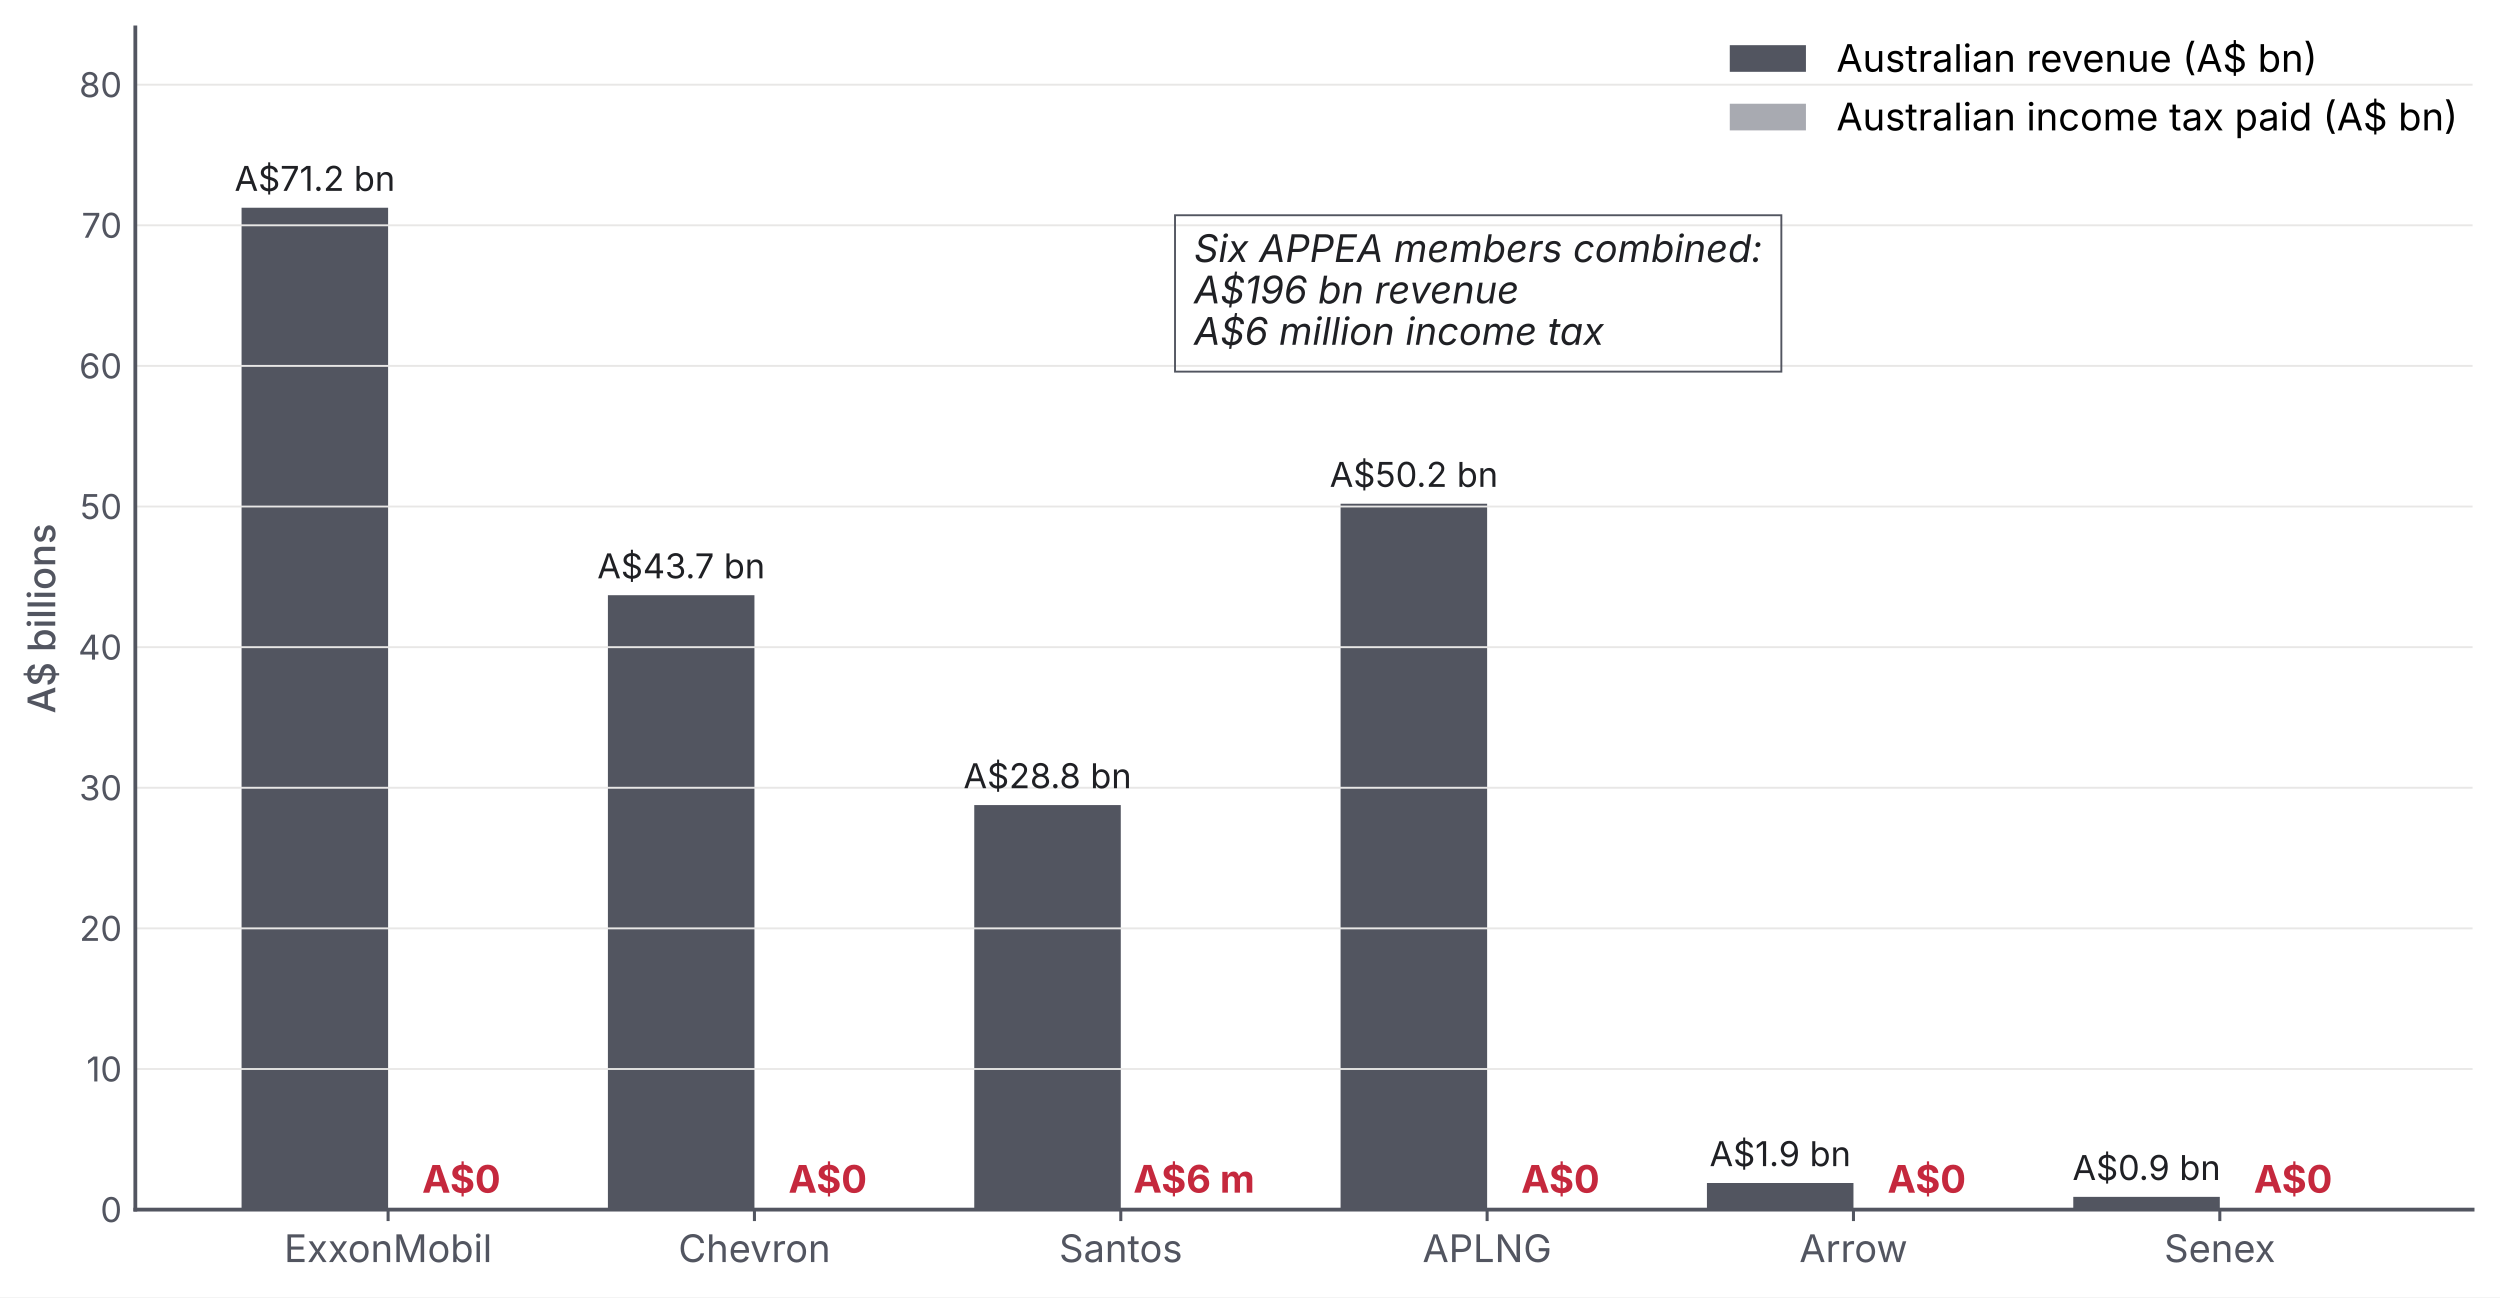
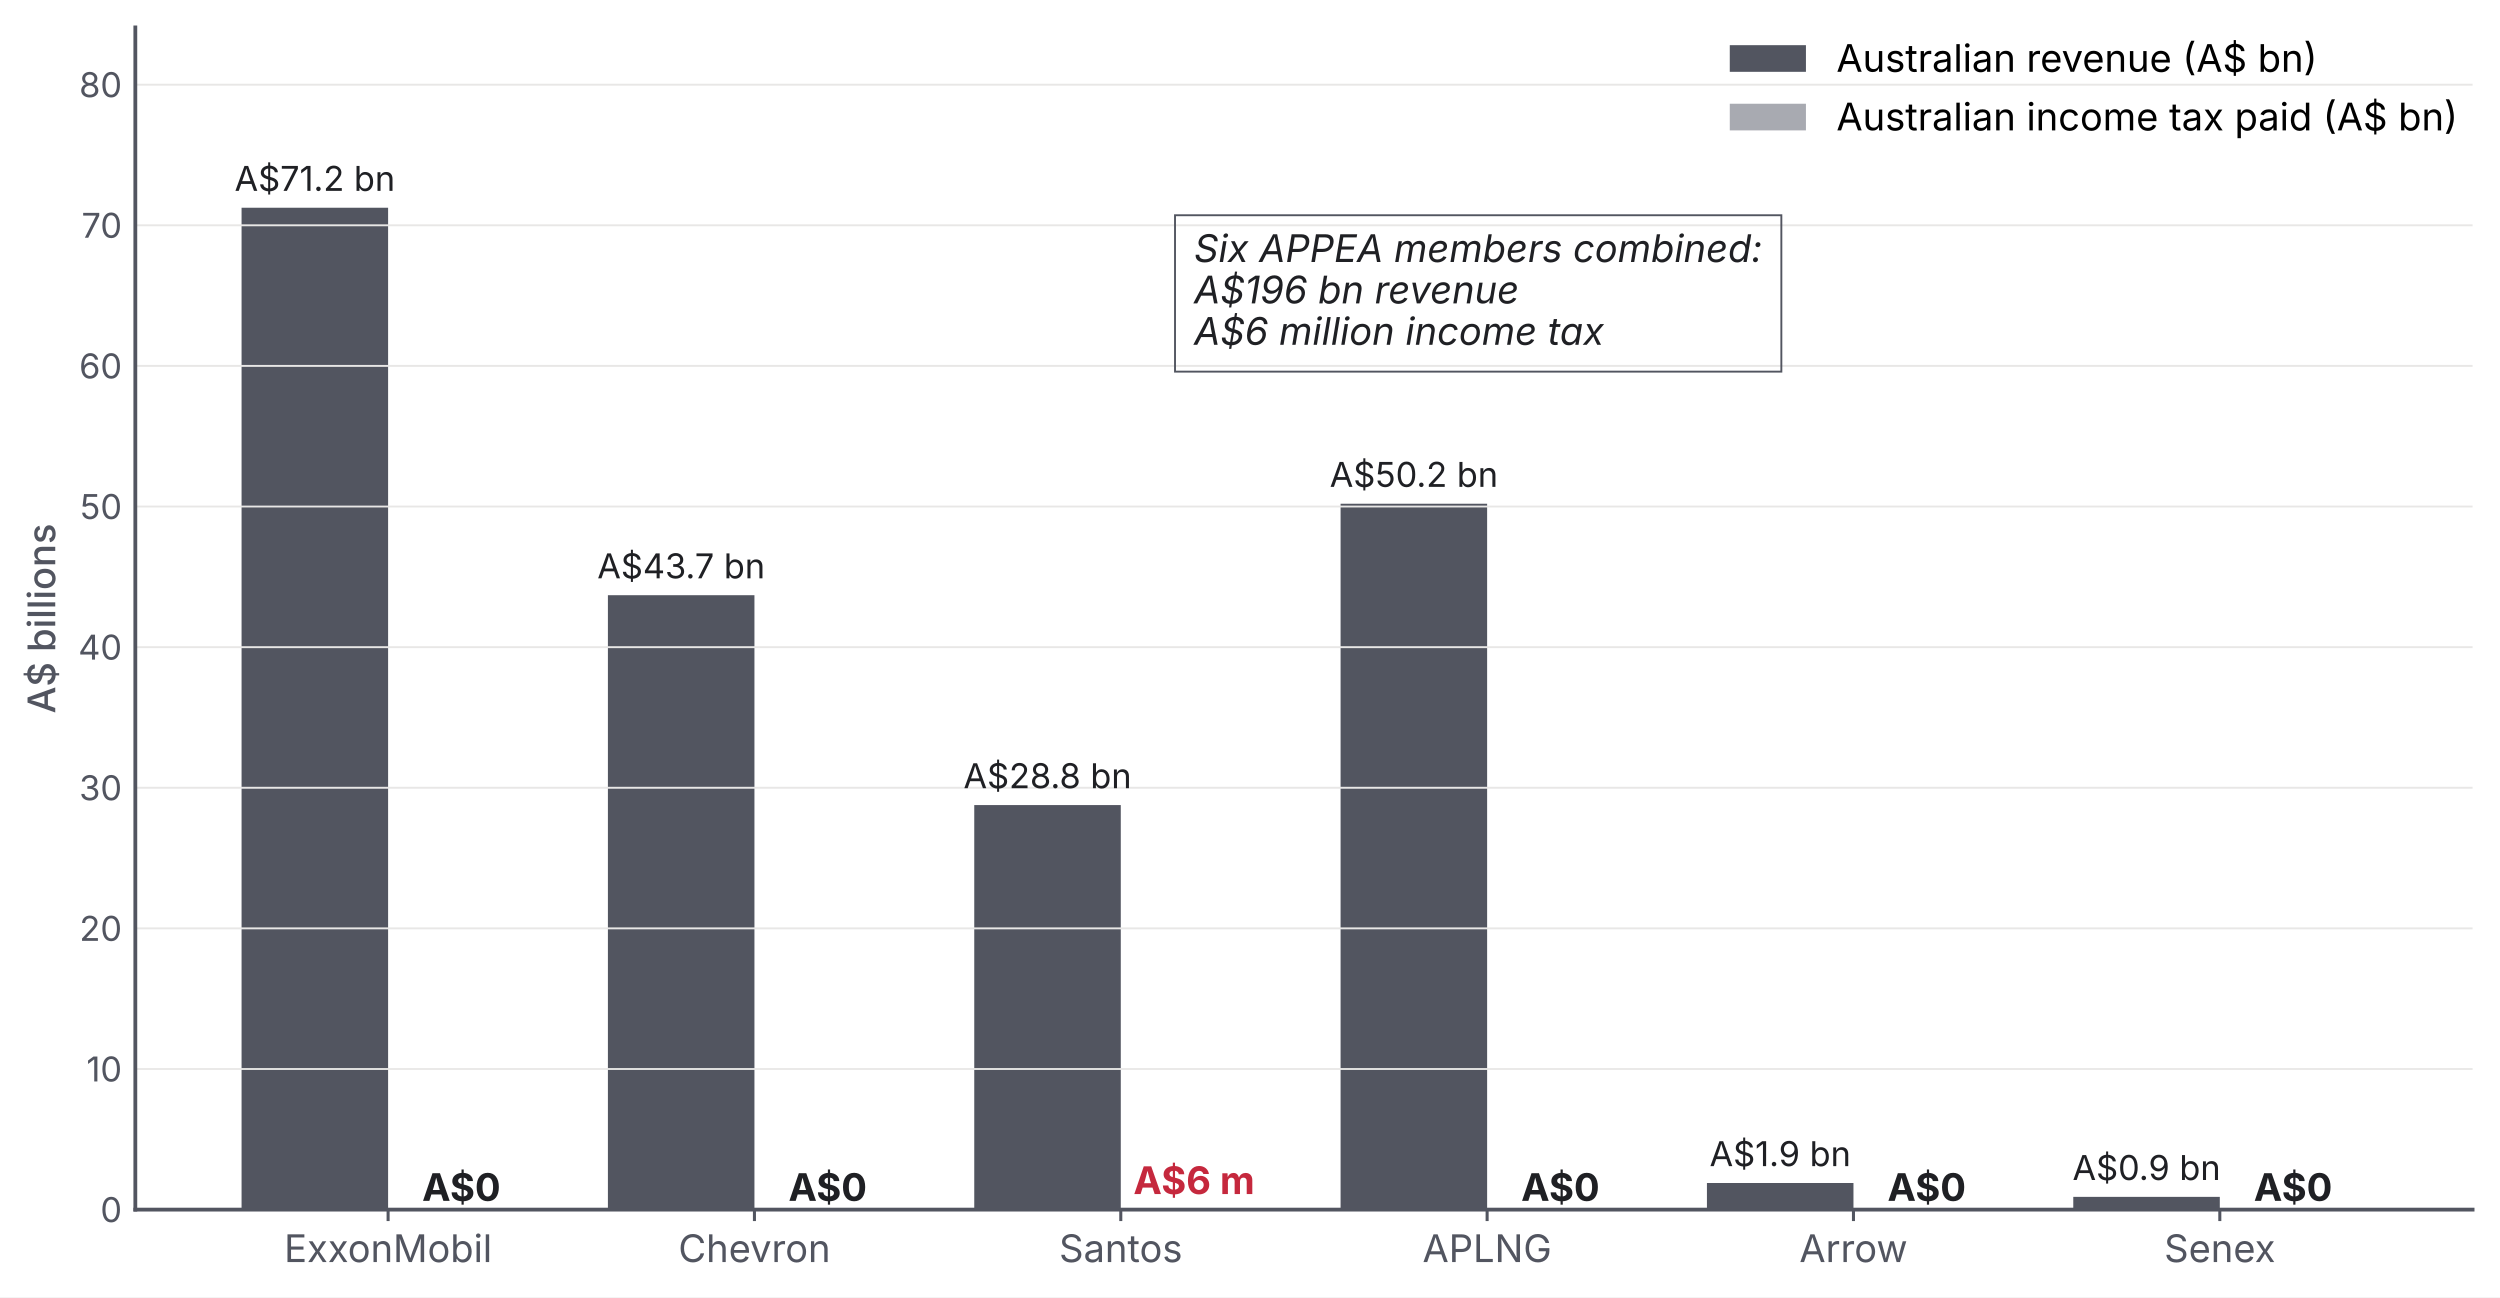
<svg xmlns="http://www.w3.org/2000/svg" xmlns:xlink="http://www.w3.org/1999/xlink" width="656.539pt" height="340.68pt" viewBox="0 0 656.539 340.68" version="1.1">
  <defs>
    <style type="text/css">*{stroke-linejoin: round; stroke-linecap: butt}</style>
  </defs>
  <g id="figure_1">
    <g id="patch_1">
-       <path d="M 0 340.68 L 656.539 340.68 L 656.539 0 L 0 0 z " style="fill: #ffffff" />
+       <path d="M 0 340.68  L 656.539 340.68  L 656.539 0  L 0 0  z " style="fill: #ffffff" />
    </g>
    <g id="axes_1">
      <g id="patch_2">
-         <path d="M 35.539 317.664 L 649.339 317.664 L 649.339 7.2 L 35.539 7.2 z " style="fill: #ffffff" />
+         <path d="M 35.539 317.664  L 649.339 317.664  L 649.339 7.2  L 35.539 7.2  z " style="fill: #ffffff" />
      </g>
      <g id="patch_3">
-         <path d="M 63.439 317.664 L 101.922 317.664 L 101.922 54.559 L 63.439 54.559 z " clip-path="url(#p38e6257f8c)" style="fill: #525560" />
+         <path d="M 63.439 317.664  L 101.922 317.664  L 101.922 54.559  L 63.439 54.559  z " clip-path="url(#pe94ff2c935)" style="fill: #525560" />
      </g>
      <g id="patch_4">
-         <path d="M 159.646 317.664 L 198.128 317.664 L 198.128 156.307 L 159.646 156.307 z " clip-path="url(#p38e6257f8c)" style="fill: #525560" />
+         <path d="M 159.646 317.664  L 198.128 317.664  L 198.128 156.307  L 159.646 156.307  z " clip-path="url(#pe94ff2c935)" style="fill: #525560" />
      </g>
      <g id="patch_5">
-         <path d="M 255.853 317.664 L 294.335 317.664 L 294.335 211.418 L 255.853 211.418 z " clip-path="url(#p38e6257f8c)" style="fill: #525560" />
+         <path d="M 255.853 317.664  L 294.335 317.664  L 294.335 211.418  L 255.853 211.418  z " clip-path="url(#pe94ff2c935)" style="fill: #525560" />
      </g>
      <g id="patch_6">
-         <path d="M 352.059 317.664 L 390.542 317.664 L 390.542 132.285 L 352.059 132.285 z " clip-path="url(#p38e6257f8c)" style="fill: #525560" />
+         <path d="M 352.059 317.664  L 390.542 317.664  L 390.542 132.285  L 352.059 132.285  z " clip-path="url(#pe94ff2c935)" style="fill: #525560" />
      </g>
      <g id="patch_7">
-         <path d="M 448.266 317.664 L 486.749 317.664 L 486.749 310.67 L 448.266 310.67 z " clip-path="url(#p38e6257f8c)" style="fill: #525560" />
+         <path d="M 448.266 317.664  L 486.749 317.664  L 486.749 310.67  L 448.266 310.67  z " clip-path="url(#pe94ff2c935)" style="fill: #525560" />
      </g>
      <g id="patch_8">
-         <path d="M 544.473 317.664 L 582.956 317.664 L 582.956 314.318 L 544.473 314.318 z " clip-path="url(#p38e6257f8c)" style="fill: #525560" />
+         <path d="M 544.473 317.664  L 582.956 317.664  L 582.956 314.318  L 544.473 314.318  z " clip-path="url(#pe94ff2c935)" style="fill: #525560" />
      </g>
      <g id="patch_9">
-         <path d="M 101.922 317.664 L 140.404 317.664 L 140.404 317.664 L 101.922 317.664 z " clip-path="url(#p38e6257f8c)" style="fill: #a8aab1" />
+         <path d="M 101.922 317.664  L 140.404 317.664  L 140.404 317.664  L 101.922 317.664  z " clip-path="url(#pe94ff2c935)" style="fill: #a8aab1" />
      </g>
      <g id="patch_10">
-         <path d="M 198.128 317.664 L 236.611 317.664 L 236.611 317.664 L 198.128 317.664 z " clip-path="url(#p38e6257f8c)" style="fill: #a8aab1" />
+         <path d="M 198.128 317.664  L 236.611 317.664  L 236.611 317.664  L 198.128 317.664  z " clip-path="url(#pe94ff2c935)" style="fill: #a8aab1" />
      </g>
      <g id="patch_11">
-         <path d="M 294.335 317.664 L 332.818 317.664 L 332.818 317.642 L 294.335 317.642 z " clip-path="url(#p38e6257f8c)" style="fill: #a8aab1" />
+         <path d="M 294.335 317.664  L 332.818 317.664  L 332.818 317.642  L 294.335 317.642  z " clip-path="url(#pe94ff2c935)" style="fill: #a8aab1" />
      </g>
      <g id="patch_12">
-         <path d="M 390.542 317.664 L 429.025 317.664 L 429.025 317.664 L 390.542 317.664 z " clip-path="url(#p38e6257f8c)" style="fill: #a8aab1" />
+         <path d="M 390.542 317.664  L 429.025 317.664  L 429.025 317.664  L 390.542 317.664  z " clip-path="url(#pe94ff2c935)" style="fill: #a8aab1" />
      </g>
      <g id="patch_13">
-         <path d="M 486.749 317.664 L 525.232 317.664 L 525.232 317.664 L 486.749 317.664 z " clip-path="url(#p38e6257f8c)" style="fill: #a8aab1" />
+         <path d="M 486.749 317.664  L 525.232 317.664  L 525.232 317.664  L 486.749 317.664  z " clip-path="url(#pe94ff2c935)" style="fill: #a8aab1" />
      </g>
      <g id="patch_14">
-         <path d="M 582.956 317.664 L 621.439 317.664 L 621.439 317.664 L 582.956 317.664 z " clip-path="url(#p38e6257f8c)" style="fill: #a8aab1" />
+         <path d="M 582.956 317.664  L 621.439 317.664  L 621.439 317.664  L 582.956 317.664  z " clip-path="url(#pe94ff2c935)" style="fill: #a8aab1" />
      </g>
      <g id="matplotlib.axis_1">
        <g id="xtick_1">
          <g id="line2d_1">
            <defs>
-               <path id="m58934a2094" d="M 0 0 L 0 3 " style="stroke: #525560; stroke-width: 0.8" />
+               <path id="m28dbdccb04" d="M 0 0  L 0 3  " style="stroke: #525560; stroke-width: 0.8" />
            </defs>
            <g>
-               <use xlink:href="#m58934a2094" x="101.922" y="317.664" style="fill: #525560; stroke: #525560; stroke-width: 0.8" />
+               <use xlink:href="#m28dbdccb04" x="101.922" y="317.664" style="fill: #525560; stroke: #525560; stroke-width: 0.8" />
            </g>
          </g>
          <g id="text_1">
            <text style="font-size: 10px; font-family: 'Inter', 'Helvetica Neue', 'Helvetica', 'Arial', 'DejaVu Sans'; text-anchor: middle; fill: #525560" x="101.922" y="331.439" transform="rotate(-0 101.9215 331.439)">ExxonMobil</text>
          </g>
        </g>
        <g id="xtick_2">
          <g id="line2d_2">
            <g>
-               <use xlink:href="#m58934a2094" x="198.128" y="317.664" style="fill: #525560; stroke: #525560; stroke-width: 0.8" />
+               <use xlink:href="#m28dbdccb04" x="198.128" y="317.664" style="fill: #525560; stroke: #525560; stroke-width: 0.8" />
            </g>
          </g>
          <g id="text_2">
            <text style="font-size: 10px; font-family: 'Inter', 'Helvetica Neue', 'Helvetica', 'Arial', 'DejaVu Sans'; text-anchor: middle; fill: #525560" x="198.128" y="331.439" transform="rotate(-0 198.1284 331.439)">Chevron</text>
          </g>
        </g>
        <g id="xtick_3">
          <g id="line2d_3">
            <g>
-               <use xlink:href="#m58934a2094" x="294.335" y="317.664" style="fill: #525560; stroke: #525560; stroke-width: 0.8" />
+               <use xlink:href="#m28dbdccb04" x="294.335" y="317.664" style="fill: #525560; stroke: #525560; stroke-width: 0.8" />
            </g>
          </g>
          <g id="text_3">
            <text style="font-size: 10px; font-family: 'Inter', 'Helvetica Neue', 'Helvetica', 'Arial', 'DejaVu Sans'; text-anchor: middle; fill: #525560" x="294.335" y="331.439" transform="rotate(-0 294.3353 331.439)">Santos</text>
          </g>
        </g>
        <g id="xtick_4">
          <g id="line2d_4">
            <g>
-               <use xlink:href="#m58934a2094" x="390.542" y="317.664" style="fill: #525560; stroke: #525560; stroke-width: 0.8" />
+               <use xlink:href="#m28dbdccb04" x="390.542" y="317.664" style="fill: #525560; stroke: #525560; stroke-width: 0.8" />
            </g>
          </g>
          <g id="text_4">
            <text style="font-size: 10px; font-family: 'Inter', 'Helvetica Neue', 'Helvetica', 'Arial', 'DejaVu Sans'; text-anchor: middle; fill: #525560" x="390.542" y="331.439" transform="rotate(-0 390.5422 331.439)">APLNG</text>
          </g>
        </g>
        <g id="xtick_5">
          <g id="line2d_5">
            <g>
-               <use xlink:href="#m58934a2094" x="486.749" y="317.664" style="fill: #525560; stroke: #525560; stroke-width: 0.8" />
+               <use xlink:href="#m28dbdccb04" x="486.749" y="317.664" style="fill: #525560; stroke: #525560; stroke-width: 0.8" />
            </g>
          </g>
          <g id="text_5">
            <text style="font-size: 10px; font-family: 'Inter', 'Helvetica Neue', 'Helvetica', 'Arial', 'DejaVu Sans'; text-anchor: middle; fill: #525560" x="486.749" y="331.439" transform="rotate(-0 486.7491 331.439)">Arrow</text>
          </g>
        </g>
        <g id="xtick_6">
          <g id="line2d_6">
            <g>
-               <use xlink:href="#m58934a2094" x="582.956" y="317.664" style="fill: #525560; stroke: #525560; stroke-width: 0.8" />
+               <use xlink:href="#m28dbdccb04" x="582.956" y="317.664" style="fill: #525560; stroke: #525560; stroke-width: 0.8" />
            </g>
          </g>
          <g id="text_6">
            <text style="font-size: 10px; font-family: 'Inter', 'Helvetica Neue', 'Helvetica', 'Arial', 'DejaVu Sans'; text-anchor: middle; fill: #525560" x="582.956" y="331.439" transform="rotate(-0 582.956 331.439)">Senex</text>
          </g>
        </g>
      </g>
      <g id="matplotlib.axis_2">
        <g id="ytick_1">
          <g id="line2d_7">
-             <path d="M 35.539 317.664 L 649.339 317.664 " clip-path="url(#p38e6257f8c)" style="fill: none; stroke: #e8e7e6; stroke-width: 0.5; stroke-linecap: square" />
+             <path d="M 35.539 317.664  L 649.339 317.664  " clip-path="url(#pe94ff2c935)" style="fill: none; stroke: #e8e7e6; stroke-width: 0.5; stroke-linecap: square" />
          </g>
          <g id="line2d_8" />
          <g id="text_7">
            <text style="font-size: 9px; font-family: 'Inter', 'Helvetica Neue', 'Helvetica', 'Arial', 'DejaVu Sans'; text-anchor: end; fill: #525560" x="32.039" y="320.938" transform="rotate(-0 32.03875 320.9377)">0</text>
          </g>
        </g>
        <g id="ytick_2">
          <g id="line2d_9">
-             <path d="M 35.539 280.736 L 649.339 280.736 " clip-path="url(#p38e6257f8c)" style="fill: none; stroke: #e8e7e6; stroke-width: 0.5; stroke-linecap: square" />
+             <path d="M 35.539 280.736  L 649.339 280.736  " clip-path="url(#pe94ff2c935)" style="fill: none; stroke: #e8e7e6; stroke-width: 0.5; stroke-linecap: square" />
          </g>
          <g id="line2d_10" />
          <g id="text_8">
            <text style="font-size: 9px; font-family: 'Inter', 'Helvetica Neue', 'Helvetica', 'Arial', 'DejaVu Sans'; text-anchor: end; fill: #525560" x="32.039" y="284.01" transform="rotate(-0 32.03875 284.0097)">10</text>
          </g>
        </g>
        <g id="ytick_3">
          <g id="line2d_11">
-             <path d="M 35.539 243.808 L 649.339 243.808 " clip-path="url(#p38e6257f8c)" style="fill: none; stroke: #e8e7e6; stroke-width: 0.5; stroke-linecap: square" />
+             <path d="M 35.539 243.808  L 649.339 243.808  " clip-path="url(#pe94ff2c935)" style="fill: none; stroke: #e8e7e6; stroke-width: 0.5; stroke-linecap: square" />
          </g>
          <g id="line2d_12" />
          <g id="text_9">
            <text style="font-size: 9px; font-family: 'Inter', 'Helvetica Neue', 'Helvetica', 'Arial', 'DejaVu Sans'; text-anchor: end; fill: #525560" x="32.039" y="247.082" transform="rotate(-0 32.03875 247.0816)">20</text>
          </g>
        </g>
        <g id="ytick_4">
          <g id="line2d_13">
-             <path d="M 35.539 206.88 L 649.339 206.88 " clip-path="url(#p38e6257f8c)" style="fill: none; stroke: #e8e7e6; stroke-width: 0.5; stroke-linecap: square" />
+             <path d="M 35.539 206.88  L 649.339 206.88  " clip-path="url(#pe94ff2c935)" style="fill: none; stroke: #e8e7e6; stroke-width: 0.5; stroke-linecap: square" />
          </g>
          <g id="line2d_14" />
          <g id="text_10">
            <text style="font-size: 9px; font-family: 'Inter', 'Helvetica Neue', 'Helvetica', 'Arial', 'DejaVu Sans'; text-anchor: end; fill: #525560" x="32.039" y="210.154" transform="rotate(-0 32.03875 210.1536)">30</text>
          </g>
        </g>
        <g id="ytick_5">
          <g id="line2d_15">
-             <path d="M 35.539 169.952 L 649.339 169.952 " clip-path="url(#p38e6257f8c)" style="fill: none; stroke: #e8e7e6; stroke-width: 0.5; stroke-linecap: square" />
+             <path d="M 35.539 169.952  L 649.339 169.952  " clip-path="url(#pe94ff2c935)" style="fill: none; stroke: #e8e7e6; stroke-width: 0.5; stroke-linecap: square" />
          </g>
          <g id="line2d_16" />
          <g id="text_11">
            <text style="font-size: 9px; font-family: 'Inter', 'Helvetica Neue', 'Helvetica', 'Arial', 'DejaVu Sans'; text-anchor: end; fill: #525560" x="32.039" y="173.225" transform="rotate(-0 32.03875 173.2255)">40</text>
          </g>
        </g>
        <g id="ytick_6">
          <g id="line2d_17">
-             <path d="M 35.539 133.024 L 649.339 133.024 " clip-path="url(#p38e6257f8c)" style="fill: none; stroke: #e8e7e6; stroke-width: 0.5; stroke-linecap: square" />
+             <path d="M 35.539 133.024  L 649.339 133.024  " clip-path="url(#pe94ff2c935)" style="fill: none; stroke: #e8e7e6; stroke-width: 0.5; stroke-linecap: square" />
          </g>
          <g id="line2d_18" />
          <g id="text_12">
            <text style="font-size: 9px; font-family: 'Inter', 'Helvetica Neue', 'Helvetica', 'Arial', 'DejaVu Sans'; text-anchor: end; fill: #525560" x="32.039" y="136.297" transform="rotate(-0 32.03875 136.2974)">50</text>
          </g>
        </g>
        <g id="ytick_7">
          <g id="line2d_19">
-             <path d="M 35.539 96.096 L 649.339 96.096 " clip-path="url(#p38e6257f8c)" style="fill: none; stroke: #e8e7e6; stroke-width: 0.5; stroke-linecap: square" />
+             <path d="M 35.539 96.096  L 649.339 96.096  " clip-path="url(#pe94ff2c935)" style="fill: none; stroke: #e8e7e6; stroke-width: 0.5; stroke-linecap: square" />
          </g>
          <g id="line2d_20" />
          <g id="text_13">
            <text style="font-size: 9px; font-family: 'Inter', 'Helvetica Neue', 'Helvetica', 'Arial', 'DejaVu Sans'; text-anchor: end; fill: #525560" x="32.039" y="99.369" transform="rotate(-0 32.03875 99.36935)">60</text>
          </g>
        </g>
        <g id="ytick_8">
          <g id="line2d_21">
-             <path d="M 35.539 59.168 L 649.339 59.168 " clip-path="url(#p38e6257f8c)" style="fill: none; stroke: #e8e7e6; stroke-width: 0.5; stroke-linecap: square" />
+             <path d="M 35.539 59.168  L 649.339 59.168  " clip-path="url(#pe94ff2c935)" style="fill: none; stroke: #e8e7e6; stroke-width: 0.5; stroke-linecap: square" />
          </g>
          <g id="line2d_22" />
          <g id="text_14">
            <text style="font-size: 9px; font-family: 'Inter', 'Helvetica Neue', 'Helvetica', 'Arial', 'DejaVu Sans'; text-anchor: end; fill: #525560" x="32.039" y="62.441" transform="rotate(-0 32.03875 62.44129)">70</text>
          </g>
        </g>
        <g id="ytick_9">
          <g id="line2d_23">
-             <path d="M 35.539 22.239 L 649.339 22.239 " clip-path="url(#p38e6257f8c)" style="fill: none; stroke: #e8e7e6; stroke-width: 0.5; stroke-linecap: square" />
+             <path d="M 35.539 22.239  L 649.339 22.239  " clip-path="url(#pe94ff2c935)" style="fill: none; stroke: #e8e7e6; stroke-width: 0.5; stroke-linecap: square" />
          </g>
          <g id="line2d_24" />
          <g id="text_15">
            <text style="font-size: 9px; font-family: 'Inter', 'Helvetica Neue', 'Helvetica', 'Arial', 'DejaVu Sans'; text-anchor: end; fill: #525560" x="32.039" y="25.513" transform="rotate(-0 32.03875 25.51322)">80</text>
          </g>
        </g>
        <g id="text_16">
          <text style="font-weight: 500; font-size: 10px; font-family: 'Inter', 'Helvetica Neue', 'Helvetica', 'Arial', 'DejaVu Sans'; text-anchor: middle; fill: #525560" x="14.506" y="162.432" transform="rotate(-90 14.50625 162.432)">A$ billions</text>
        </g>
      </g>
      <g id="patch_15">
-         <path d="M 35.539 317.664 L 35.539 7.2 " style="fill: none; stroke: #525560; stroke-linejoin: miter; stroke-linecap: square" />
+         <path d="M 35.539 317.664  L 35.539 7.2  " style="fill: none; stroke: #525560; stroke-linejoin: miter; stroke-linecap: square" />
      </g>
      <g id="patch_16">
-         <path d="M 35.539 317.664 L 649.339 317.664 " style="fill: none; stroke: #525560; stroke-linejoin: miter; stroke-linecap: square" />
+         <path d="M 35.539 317.664  L 649.339 317.664  " style="fill: none; stroke: #525560; stroke-linejoin: miter; stroke-linecap: square" />
      </g>
      <g id="text_17">
        <text style="font-size: 9px; font-family: 'Inter', 'Helvetica Neue', 'Helvetica', 'Arial', 'DejaVu Sans'; text-anchor: middle; fill: #1f2024" x="82.68" y="50.128" transform="rotate(-0 82.68013 50.12755)">A$71.2 bn</text>
      </g>
      <g id="text_18">
        <text style="font-size: 9px; font-family: 'Inter', 'Helvetica Neue', 'Helvetica', 'Arial', 'DejaVu Sans'; text-anchor: middle; fill: #1f2024" x="178.887" y="151.875" transform="rotate(-0 178.887 151.8754)">A$43.7 bn</text>
      </g>
      <g id="text_19">
        <text style="font-size: 9px; font-family: 'Inter', 'Helvetica Neue', 'Helvetica', 'Arial', 'DejaVu Sans'; text-anchor: middle; fill: #1f2024" x="275.094" y="206.987" transform="rotate(-0 275.0939 206.9869)">A$28.8 bn</text>
      </g>
      <g id="text_20">
        <text style="font-size: 9px; font-family: 'Inter', 'Helvetica Neue', 'Helvetica', 'Arial', 'DejaVu Sans'; text-anchor: middle; fill: #1f2024" x="371.301" y="127.854" transform="rotate(-0 371.3008 127.8537)">A$50.2 bn</text>
      </g>
      <g id="text_21">
        <text style="font-size: 9px; font-family: 'Inter', 'Helvetica Neue', 'Helvetica', 'Arial', 'DejaVu Sans'; text-anchor: middle; fill: #1f2024" x="467.508" y="306.238" transform="rotate(-0 467.5077 306.2385)">A$1.9 bn</text>
      </g>
      <g id="text_22">
        <text style="font-size: 9px; font-family: 'Inter', 'Helvetica Neue', 'Helvetica', 'Arial', 'DejaVu Sans'; text-anchor: middle; fill: #1f2024" x="563.715" y="309.887" transform="rotate(-0 563.7146 309.8869)">A$0.9 bn</text>
      </g>
      <g id="text_23">
-         <text style="font-weight: 700; font-size: 10px; font-family: 'Inter', 'Helvetica Neue', 'Helvetica', 'Arial', 'DejaVu Sans'; text-anchor: middle; fill: #c5283d" x="121.163" y="313.233" transform="rotate(-0 121.1629 313.2326)">A$0</text>
+         <text style="font-weight: 700; font-size: 10px; font-family: 'Inter', 'Helvetica Neue', 'Helvetica', 'Arial', 'DejaVu Sans'; text-anchor: middle; fill: #1f2024" x="121.163" y="315.374" transform="rotate(-0 121.1629 315.3745)">A$0</text>
      </g>
      <g id="text_24">
-         <text style="font-weight: 700; font-size: 10px; font-family: 'Inter', 'Helvetica Neue', 'Helvetica', 'Arial', 'DejaVu Sans'; text-anchor: middle; fill: #c5283d" x="217.37" y="313.233" transform="rotate(-0 217.3698 313.2326)">A$0</text>
+         <text style="font-weight: 700; font-size: 10px; font-family: 'Inter', 'Helvetica Neue', 'Helvetica', 'Arial', 'DejaVu Sans'; text-anchor: middle; fill: #1f2024" x="217.37" y="315.374" transform="rotate(-0 217.3698 315.3745)">A$0</text>
      </g>
      <g id="text_25">
-         <text style="font-weight: 700; font-size: 10px; font-family: 'Inter', 'Helvetica Neue', 'Helvetica', 'Arial', 'DejaVu Sans'; text-anchor: middle; fill: #c5283d" x="313.577" y="313.21" transform="rotate(-0 313.5767 313.2105)">A$6 m</text>
+         <text style="font-weight: 700; font-size: 10px; font-family: 'Inter', 'Helvetica Neue', 'Helvetica', 'Arial', 'DejaVu Sans'; text-anchor: middle; fill: #c5283d" x="313.577" y="313.58" transform="rotate(-0 313.5767 313.5798)">A$6 m</text>
      </g>
      <g id="text_26">
-         <text style="font-weight: 700; font-size: 10px; font-family: 'Inter', 'Helvetica Neue', 'Helvetica', 'Arial', 'DejaVu Sans'; text-anchor: middle; fill: #c5283d" x="409.784" y="313.233" transform="rotate(-0 409.7836 313.2326)">A$0</text>
+         <text style="font-weight: 700; font-size: 10px; font-family: 'Inter', 'Helvetica Neue', 'Helvetica', 'Arial', 'DejaVu Sans'; text-anchor: middle; fill: #1f2024" x="409.784" y="315.374" transform="rotate(-0 409.7836 315.3745)">A$0</text>
      </g>
      <g id="text_27">
-         <text style="font-weight: 700; font-size: 10px; font-family: 'Inter', 'Helvetica Neue', 'Helvetica', 'Arial', 'DejaVu Sans'; text-anchor: middle; fill: #c5283d" x="505.99" y="313.233" transform="rotate(-0 505.9905 313.2326)">A$0</text>
+         <text style="font-weight: 700; font-size: 10px; font-family: 'Inter', 'Helvetica Neue', 'Helvetica', 'Arial', 'DejaVu Sans'; text-anchor: middle; fill: #1f2024" x="505.99" y="315.374" transform="rotate(-0 505.9905 315.3745)">A$0</text>
      </g>
      <g id="text_28">
-         <text style="font-weight: 700; font-size: 10px; font-family: 'Inter', 'Helvetica Neue', 'Helvetica', 'Arial', 'DejaVu Sans'; text-anchor: middle; fill: #c5283d" x="602.197" y="313.233" transform="rotate(-0 602.1974 313.2326)">A$0</text>
+         <text style="font-weight: 700; font-size: 10px; font-family: 'Inter', 'Helvetica Neue', 'Helvetica', 'Arial', 'DejaVu Sans'; text-anchor: middle; fill: #1f2024" x="602.197" y="315.374" transform="rotate(-0 602.1974 315.3745)">A$0</text>
      </g>
      <g id="text_29">
        <g id="patch_17">
-           <path d="M 308.577 97.597 L 467.811 97.597 L 467.811 56.526 L 308.577 56.526 L 308.577 97.597 z " style="fill: none; stroke: #525560; stroke-width: 0.5; stroke-linejoin: miter" />
+           <path d="M 308.577 97.597  L 467.811 97.597  L 467.811 56.526  L 308.577 56.526  L 308.577 97.597  z " style="fill: none; stroke: #525560; stroke-width: 0.5; stroke-linejoin: miter" />
        </g>
        <text style="font-style: italic; font-size: 10px; font-family: 'Inter', 'Helvetica Neue', 'Helvetica', 'Arial', 'DejaVu Sans'; fill: #1f2024" transform="translate(313.5767 68.80139)">Six APPEA members combined:</text>
        <text style="font-style: italic; font-size: 10px; font-family: 'Inter', 'Helvetica Neue', 'Helvetica', 'Arial', 'DejaVu Sans'; fill: #1f2024" transform="translate(313.5767 79.67889)">A$196 bn revenue</text>
        <text style="font-style: italic; font-size: 10px; font-family: 'Inter', 'Helvetica Neue', 'Helvetica', 'Arial', 'DejaVu Sans'; fill: #1f2024" transform="translate(313.5767 90.55639)">A$6 million income tax</text>
      </g>
      <g id="legend_1">
        <g id="patch_18">
-           <path d="M 454.267 18.863 L 474.267 18.863 L 474.267 11.863 L 454.267 11.863 z " style="fill: #525560" />
+           <path d="M 454.267 18.863  L 474.267 18.863  L 474.267 11.863  L 454.267 11.863  z " style="fill: #525560" />
        </g>
        <g id="text_30">
          <text style="font-size: 10px; font-family: 'Inter', 'Helvetica Neue', 'Helvetica', 'Arial', 'DejaVu Sans'; text-anchor: start" x="482.267" y="18.863" transform="rotate(-0 482.2669 18.8625)">Australian revenue (A$ bn)</text>
        </g>
        <g id="patch_19">
-           <path d="M 454.267 34.244 L 474.267 34.244 L 474.267 27.244 L 454.267 27.244 z " style="fill: #a8aab1" />
+           <path d="M 454.267 34.244  L 474.267 34.244  L 474.267 27.244  L 454.267 27.244  z " style="fill: #a8aab1" />
        </g>
        <g id="text_31">
          <text style="font-size: 10px; font-family: 'Inter', 'Helvetica Neue', 'Helvetica', 'Arial', 'DejaVu Sans'; text-anchor: start" x="482.267" y="34.244" transform="rotate(-0 482.2669 34.24375)">Australian income tax paid (A$ bn)</text>
        </g>
      </g>
    </g>
  </g>
  <defs>
-     <clipPath id="p38e6257f8c">
+     <clipPath id="pe94ff2c935">
      <rect x="35.539" y="7.2" width="613.8" height="310.464" />
    </clipPath>
  </defs>
</svg>
